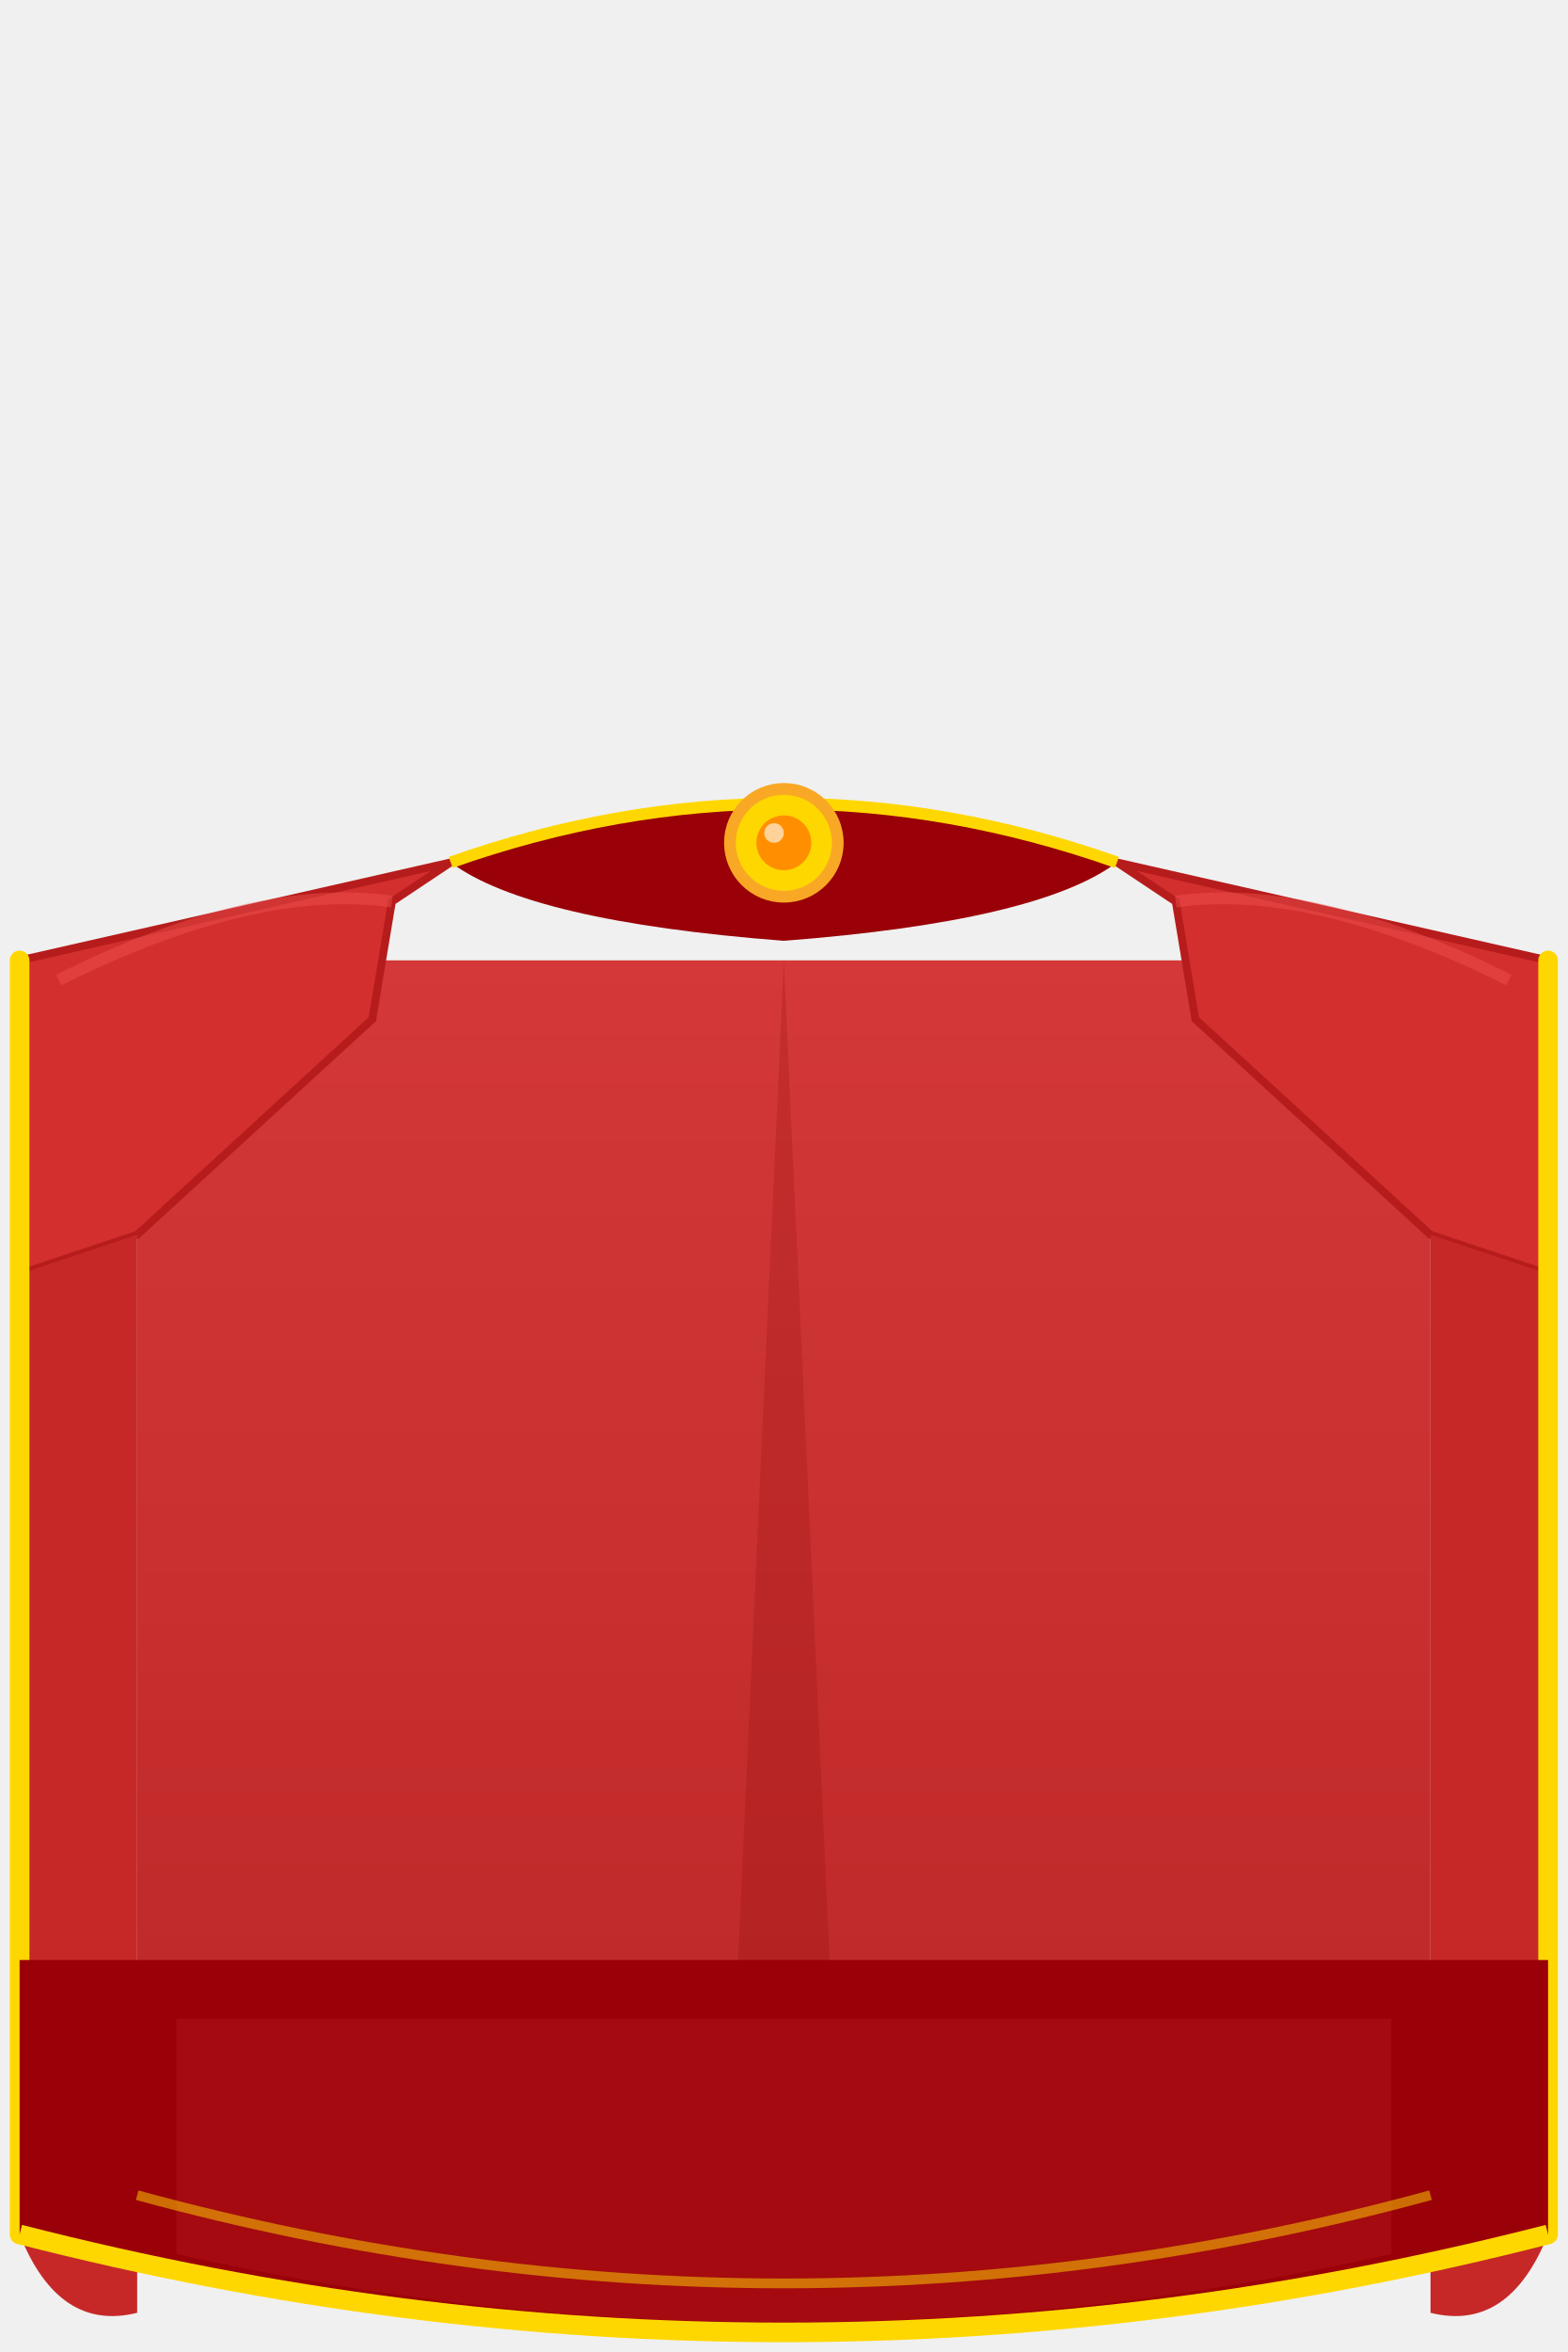
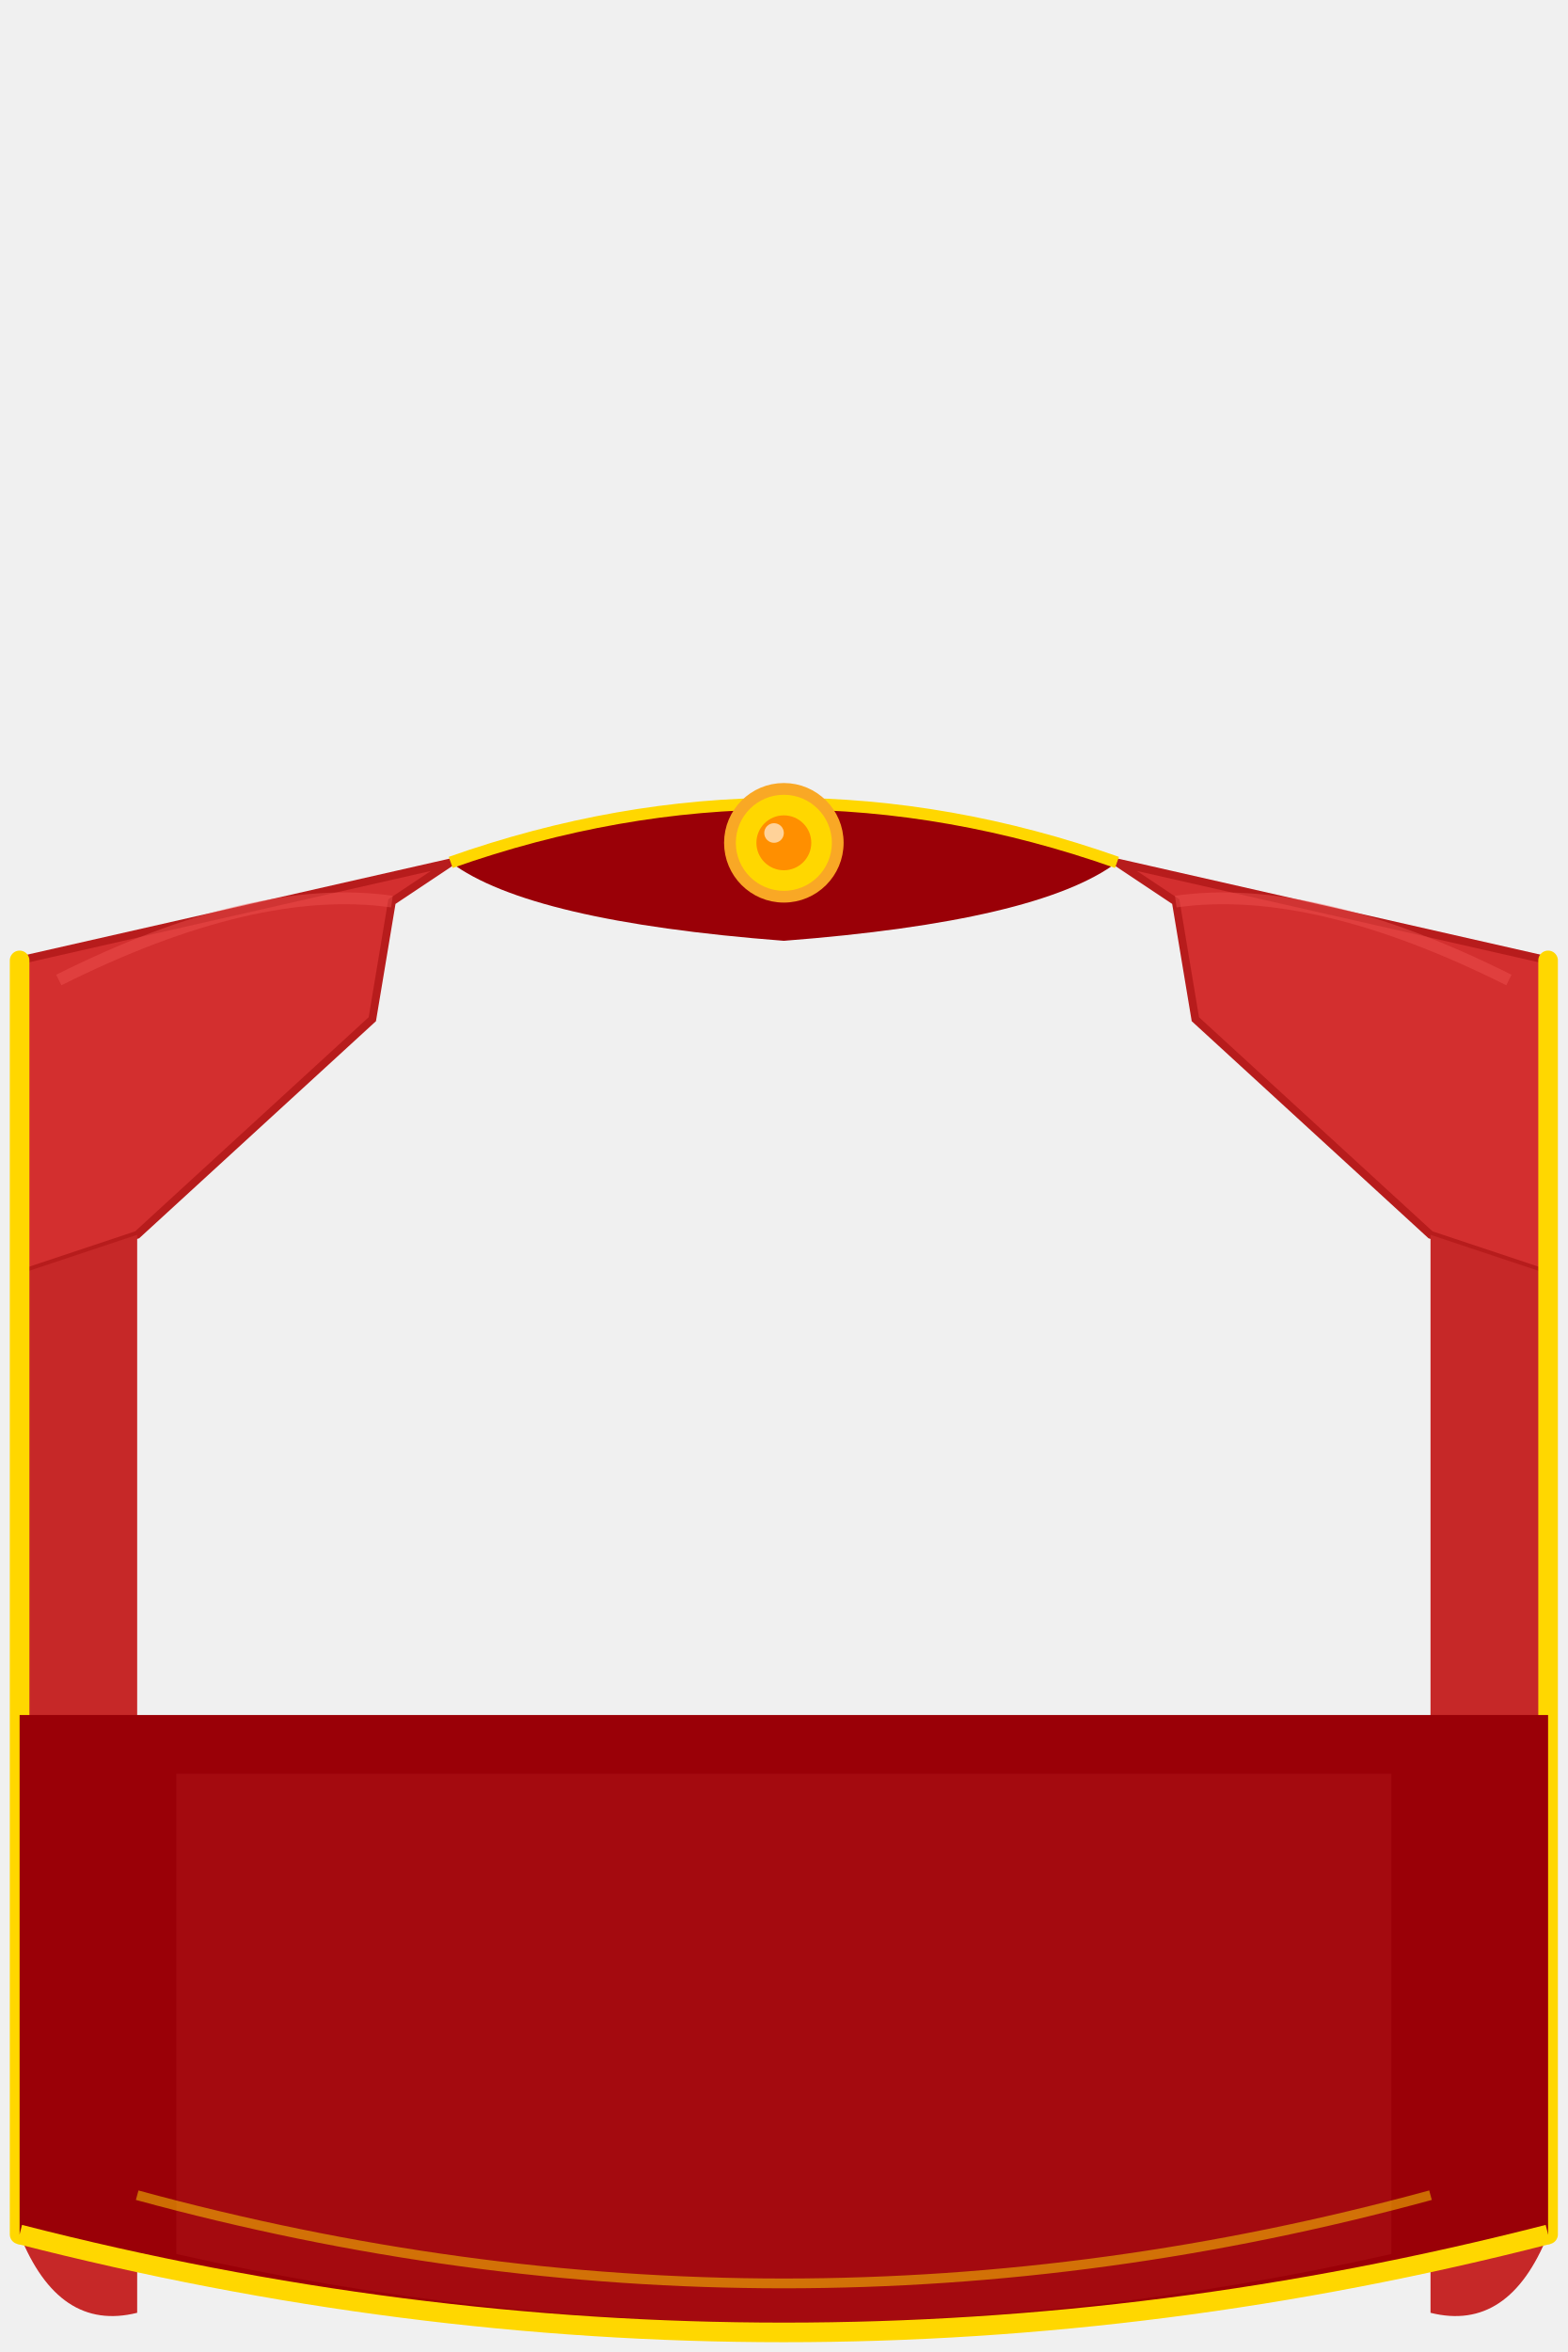
<svg xmlns="http://www.w3.org/2000/svg" viewBox="0 0 160 240">
  <defs>
    <linearGradient id="cr-main" x1="0%" y1="0%" x2="0%" y2="100%">
      <stop offset="0%" stop-color="#d32f2f" />
      <stop offset="100%" stop-color="#b71c1c" />
    </linearGradient>
  </defs>
-   <path d="M 14 98 L 14 228 Q 80 248 146 228 L 146 98 Z" fill="url(#cr-main)" opacity="0.95" />
-   <path d="M 80 98 L 74 229 Q 80 246 86 229 L 80 98 Z" fill="#7f0000" opacity="0.18" />
  <path d="M 46 88 L 2 98 L 2 130 L 14 126 L 38 104 L 40 92 Z" fill="#d32f2f" stroke="#b71c1c" stroke-width="0.8" />
  <path d="M 40 92 Q 26 90 6 100" fill="none" stroke="#ef5350" stroke-width="1.2" opacity="0.45" />
  <path d="M 114 88 L 158 98 L 158 130 L 146 126 L 122 104 L 120 92 Z" fill="#d32f2f" stroke="#b71c1c" stroke-width="0.8" />
  <path d="M 120 92 Q 134 90 154 100" fill="none" stroke="#ef5350" stroke-width="1.2" opacity="0.45" />
  <path d="M 2 98 L 2 228 Q 6 238 14 236 L 14 126 L 2 130 Z" fill="#c62828" />
  <line x1="2" y1="98" x2="2" y2="228" stroke="#ffd700" stroke-width="2" stroke-linecap="round" />
  <path d="M 158 98 L 158 228 Q 154 238 146 236 L 146 126 L 158 130 Z" fill="#c62828" />
  <line x1="158" y1="98" x2="158" y2="228" stroke="#ffd700" stroke-width="2" stroke-linecap="round" />
-   <path d="M 2 200 L 2 228 Q 80 248 158 228 L 158 200 Z" fill="#9a0007" />
-   <path d="M 18 206 L 18 230 Q 80 244 142 230 L 142 206 Z" fill="#ef5350" opacity="0.12" />
+   <path d="M 2 175 L 2 228 Q 80 248 158 228 L 158 175 Z" fill="#9a0007" />
+   <path d="M 18 181 L 18 230 Q 80 244 142 230 L 142 181 Z" fill="#ef5350" opacity="0.12" />
  <path d="M 2 228 Q 80 248 158 228" fill="none" stroke="#ffd700" stroke-width="2" />
  <path d="M 14 224 Q 80 242 146 224" fill="none" stroke="#ffd700" stroke-width="1" opacity="0.5" />
  <path d="M 46 88 Q 80 76 114 88 Q 106 94 80 96 Q 54 94 46 88 Z" fill="#9a0007" />
  <path d="M 46 88 Q 80 76 114 88" fill="none" stroke="#ffd700" stroke-width="1.2" />
  <circle cx="80" cy="86" r="5.5" fill="#ffd700" stroke="#f9a825" stroke-width="1.2" />
  <circle cx="80" cy="86" r="2.8" fill="#ff8f00" />
  <circle cx="79" cy="85" r="1" fill="white" opacity="0.6" />
</svg>
